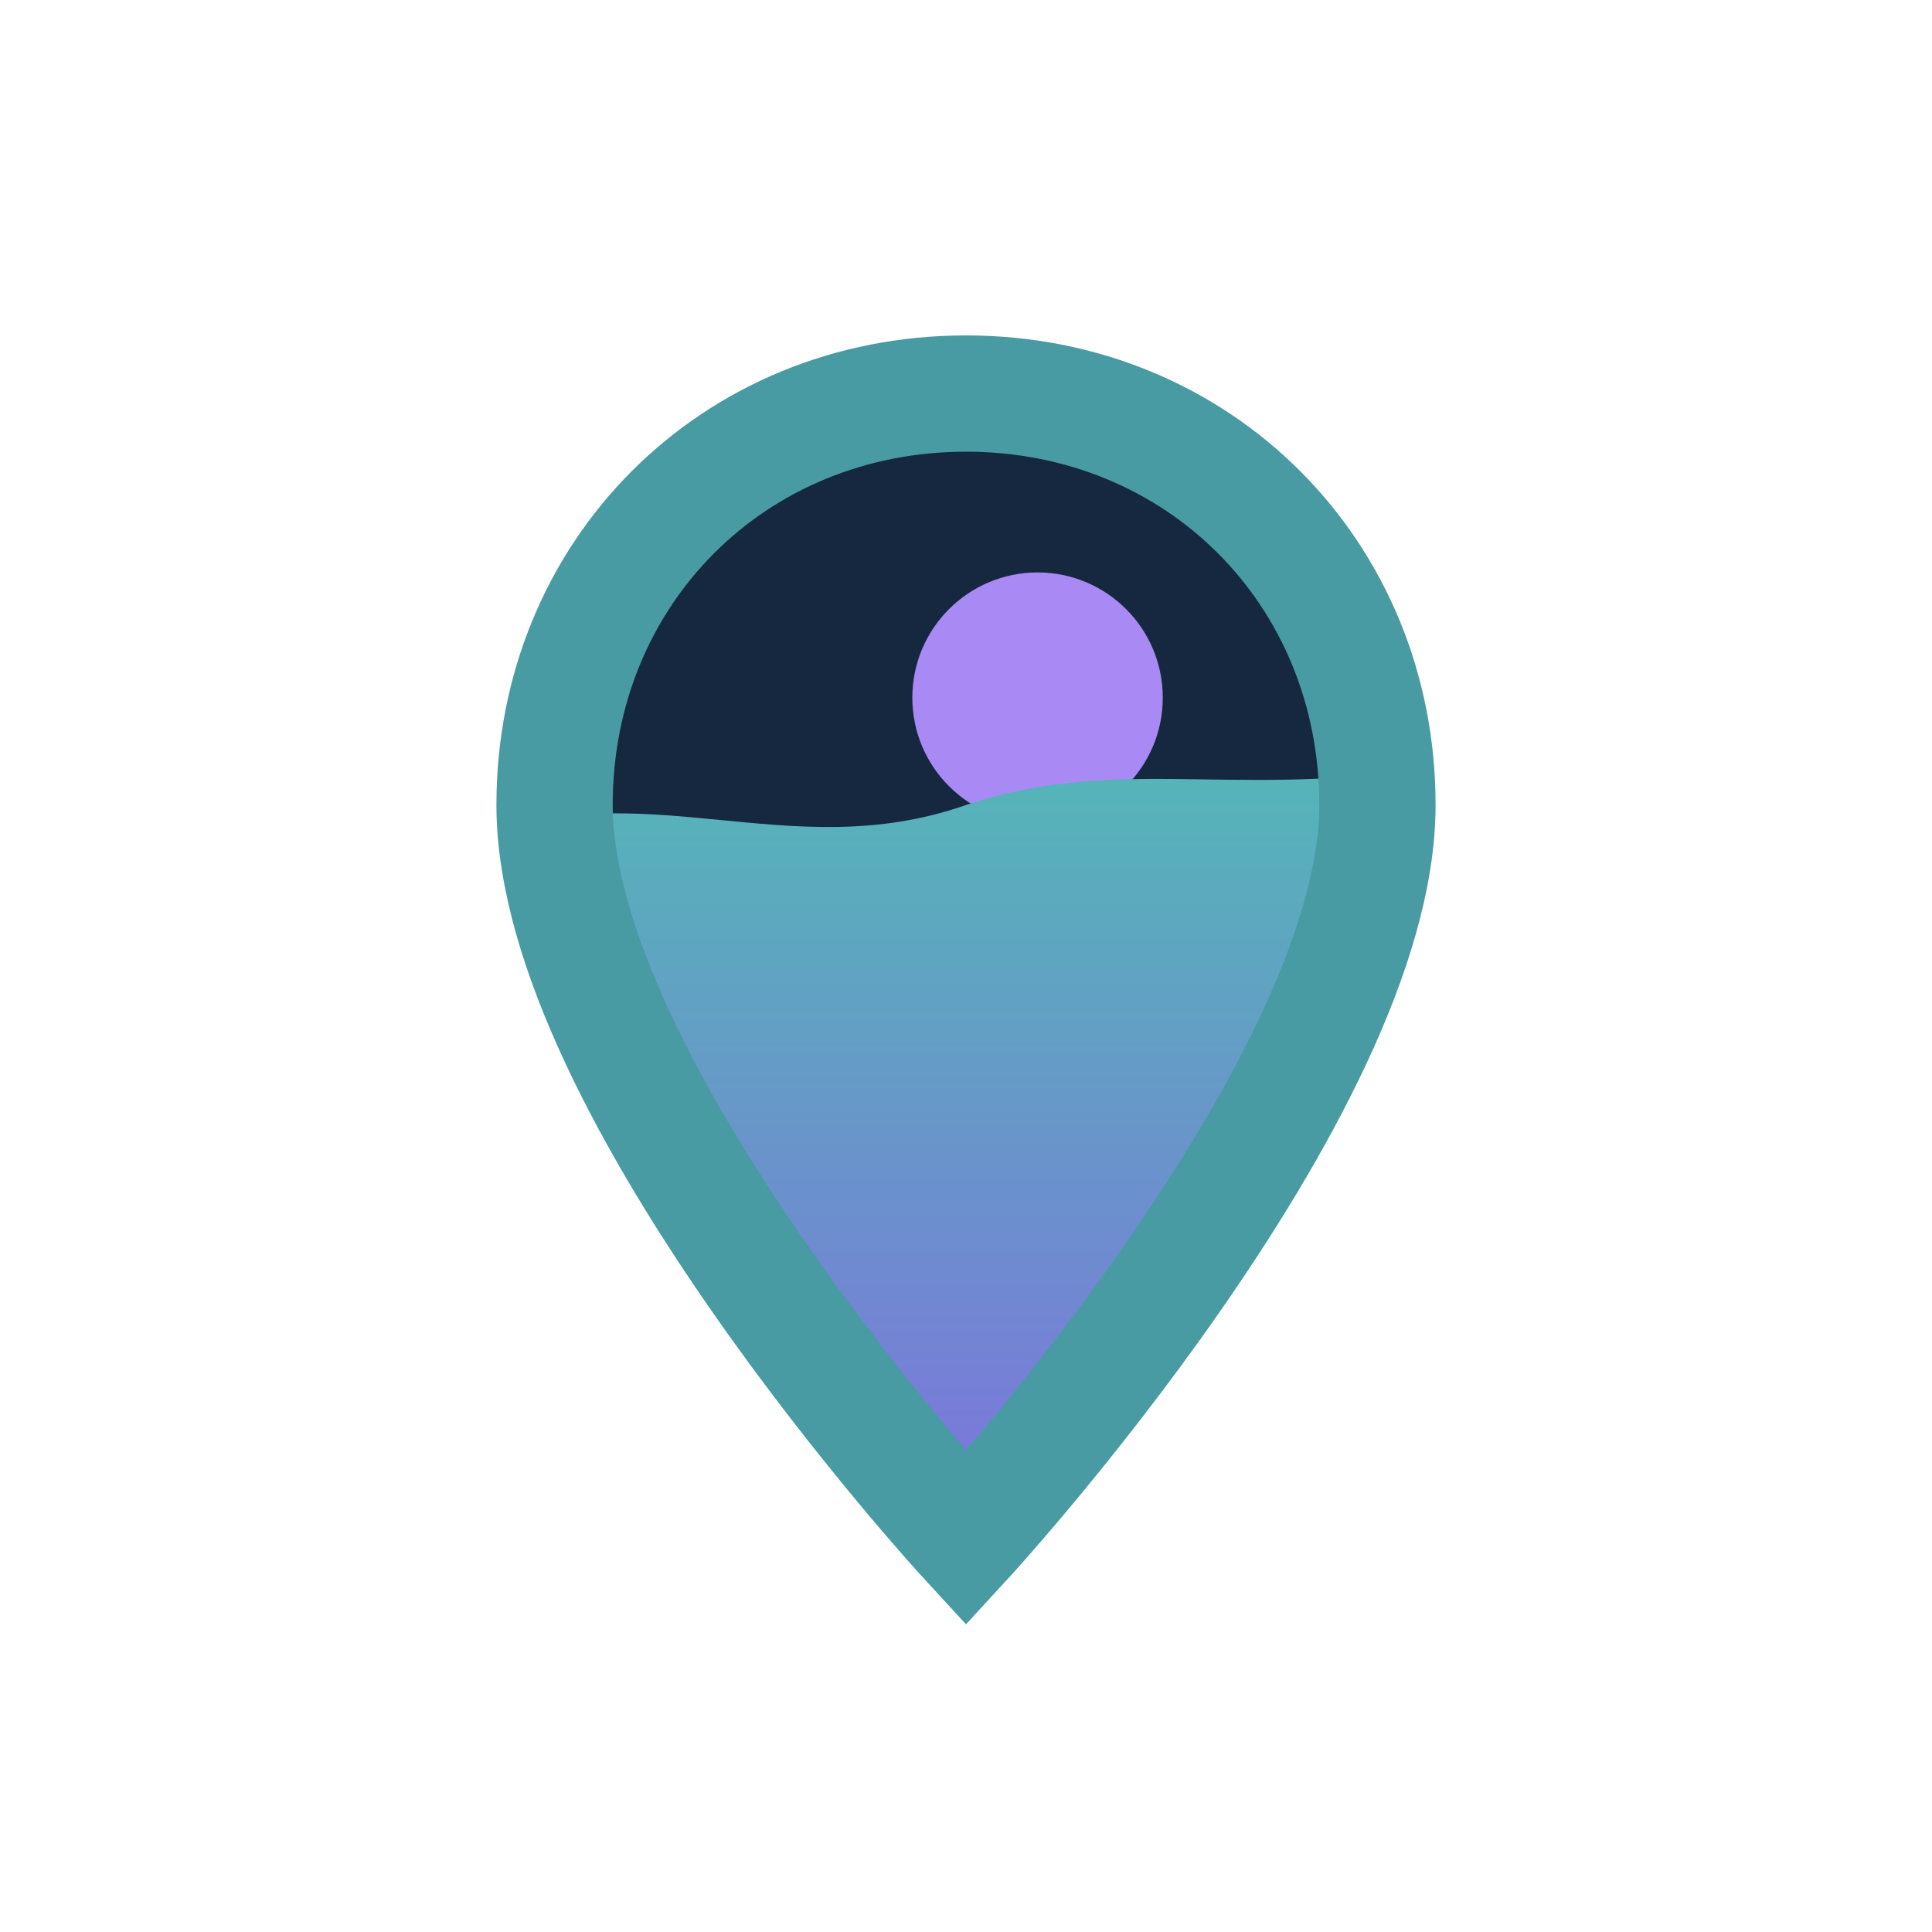
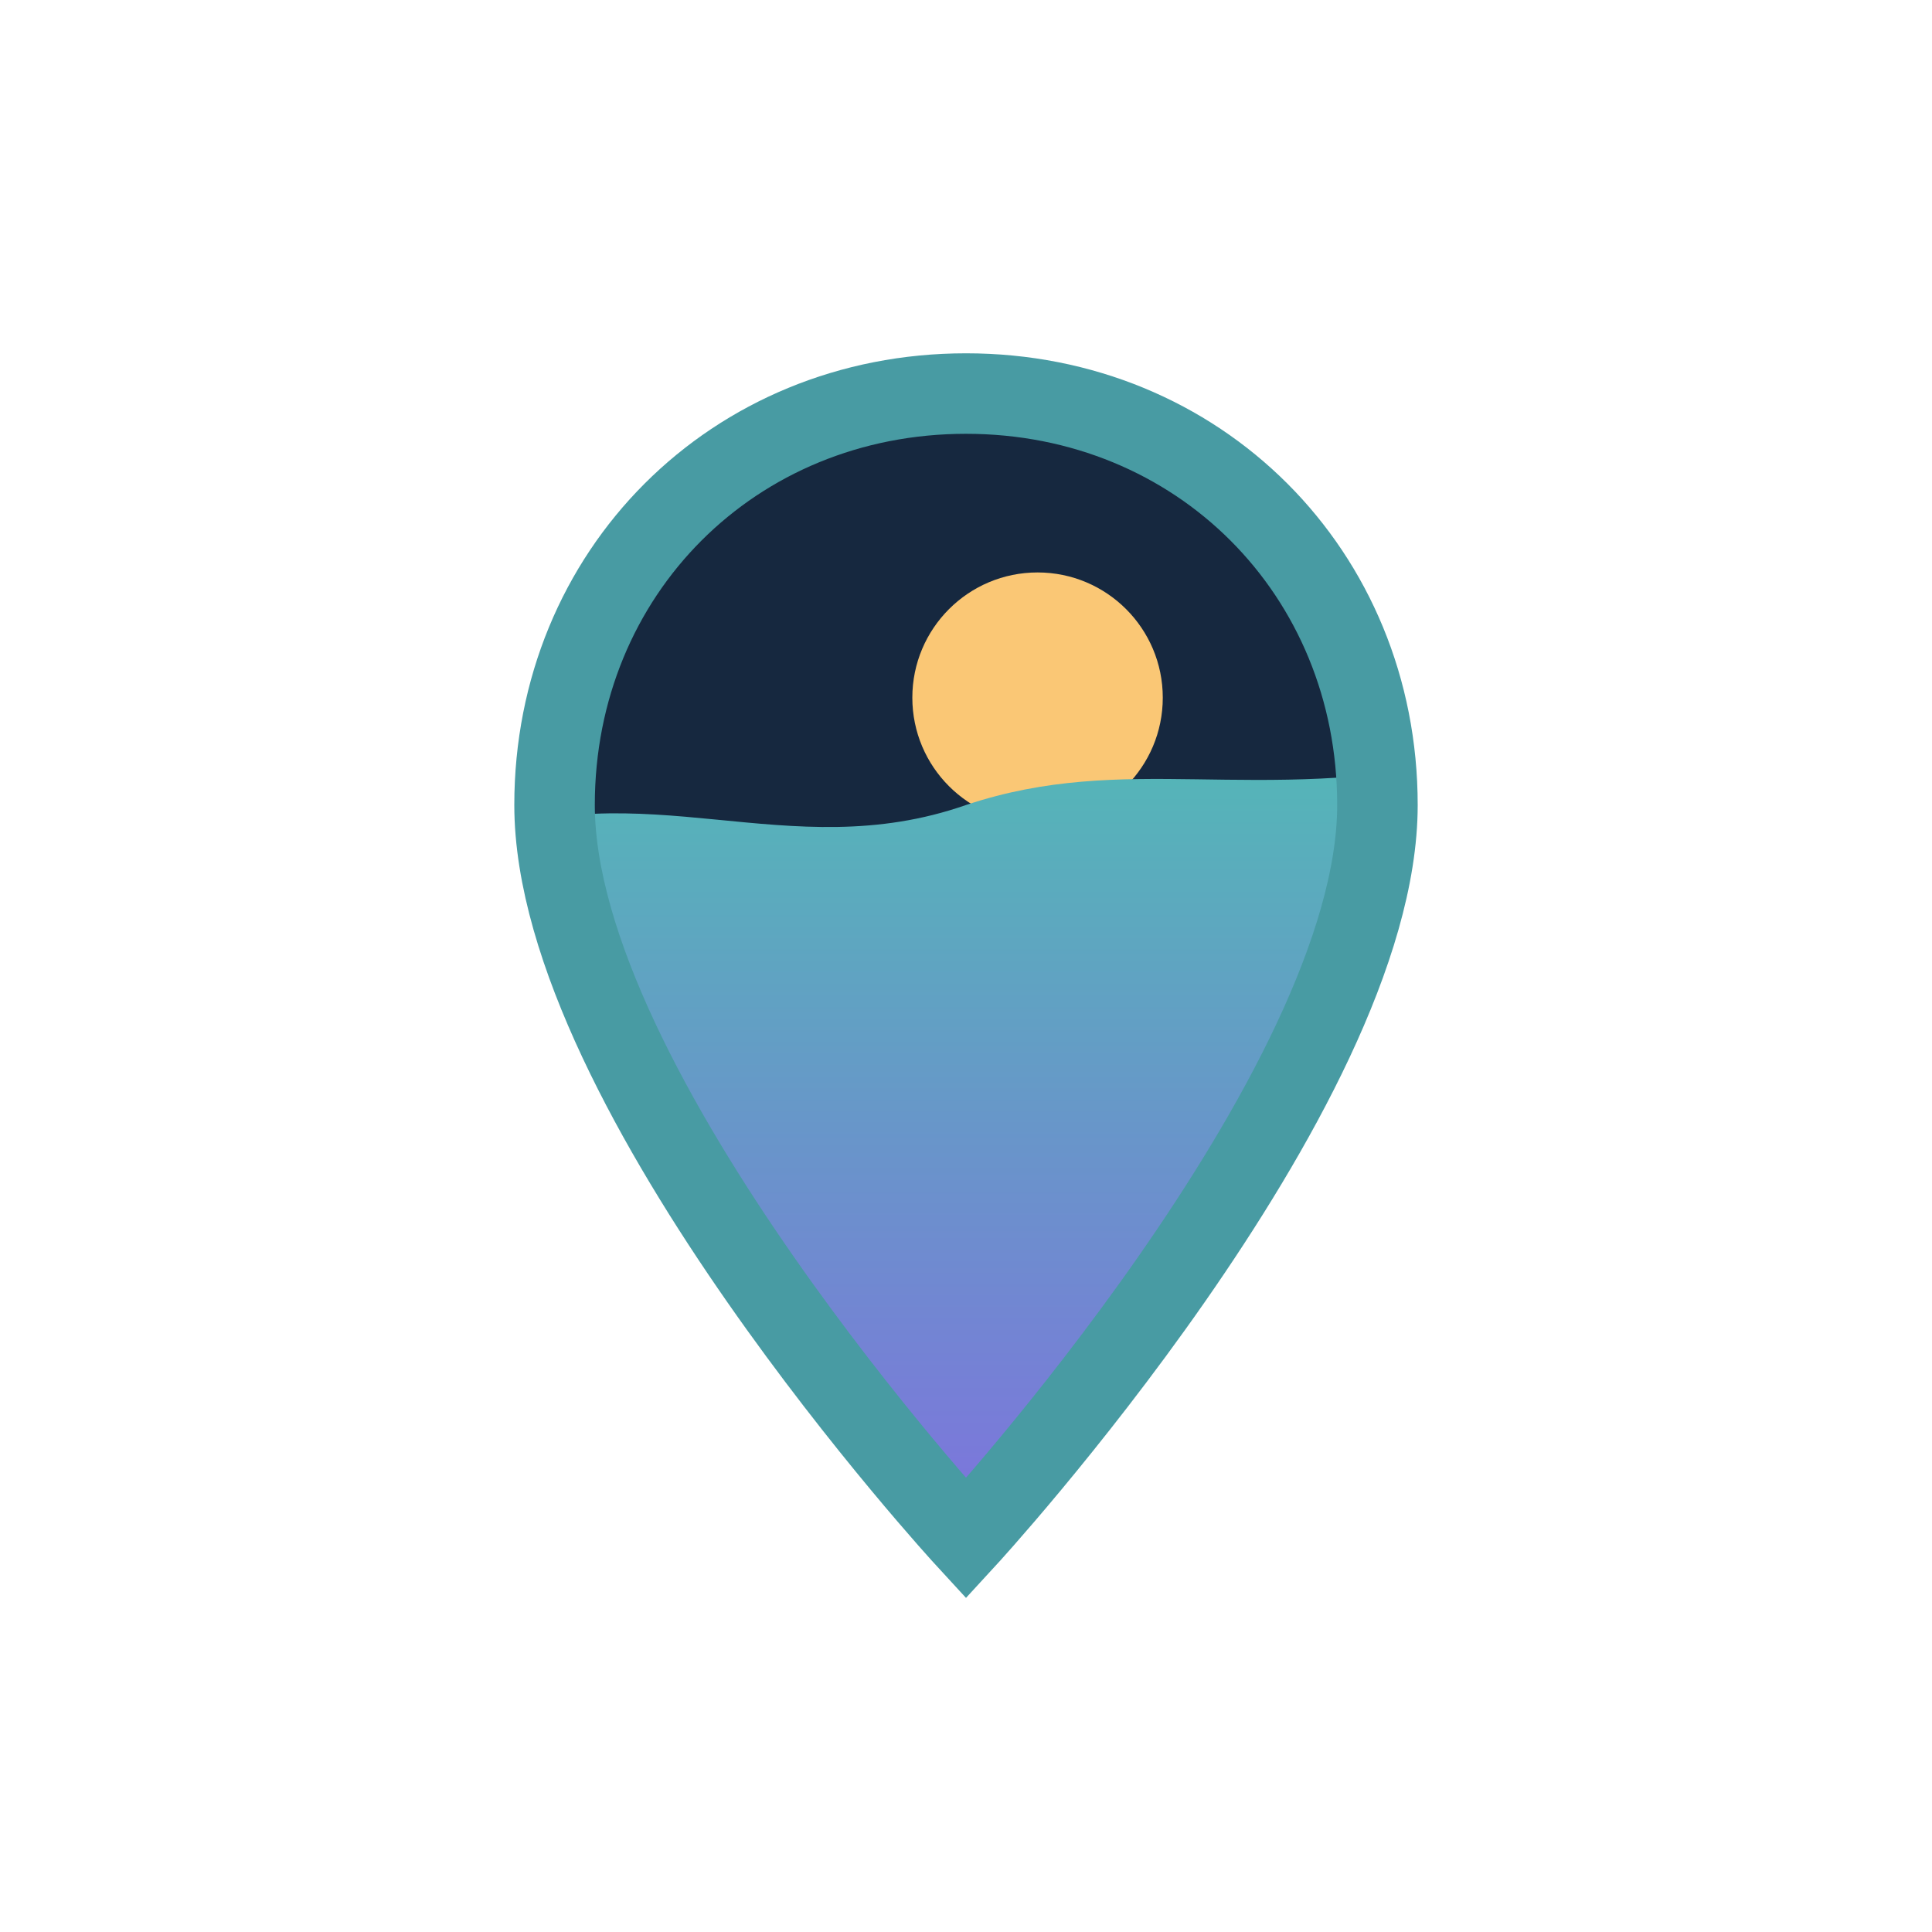
<svg xmlns="http://www.w3.org/2000/svg" viewBox="0 0 108 108" width="1080" height="1080">
  <defs>
    <linearGradient id="wf" x1="0" y1="0" x2="0" y2="1">
      <stop offset="0" stop-color="#54B6B7" />
      <stop offset="1" stop-color="#8469E3" />
    </linearGradient>
    <clipPath id="cf">
      <path d="M54 22 C41 22 31 32 31 45 C31 61 54 86 54 86 C54 86 77 61 77 45 C77 32 67 22 54 22 Z" />
    </clipPath>
  </defs>
  <path d="M54 22 C41 22 31 32 31 45 C31 61 54 86 54 86 C54 86 77 61 77 45 C77 32 67 22 54 22 Z" fill="#16283F" />
-   <circle cx="58" cy="39" r="7" fill="#A98AF5" />
+   <circle cx="58" cy="39" r="7" fill="#FAC775" />
  <path d="M26 47 C36 43 44 48.5 54 45 C63 42 70 45 82 42.5 L82 92 L26 92 Z" fill="url(#wf)" clip-path="url(#cf)" />
-   <path d="M54 22 C41 22 31 32 31 45 C31 61 54 86 54 86 C54 86 77 61 77 45 C77 32 67 22 54 22 Z" fill="none" stroke="#489BA3" stroke-width="6.5" />
+   <path d="M54 22 C41 22 31 32 31 45 C31 61 54 86 54 86 C54 86 77 61 77 45 C77 32 67 22 54 22 Z" fill="none" stroke="#489BA3" stroke-width="4.5" />
</svg>
